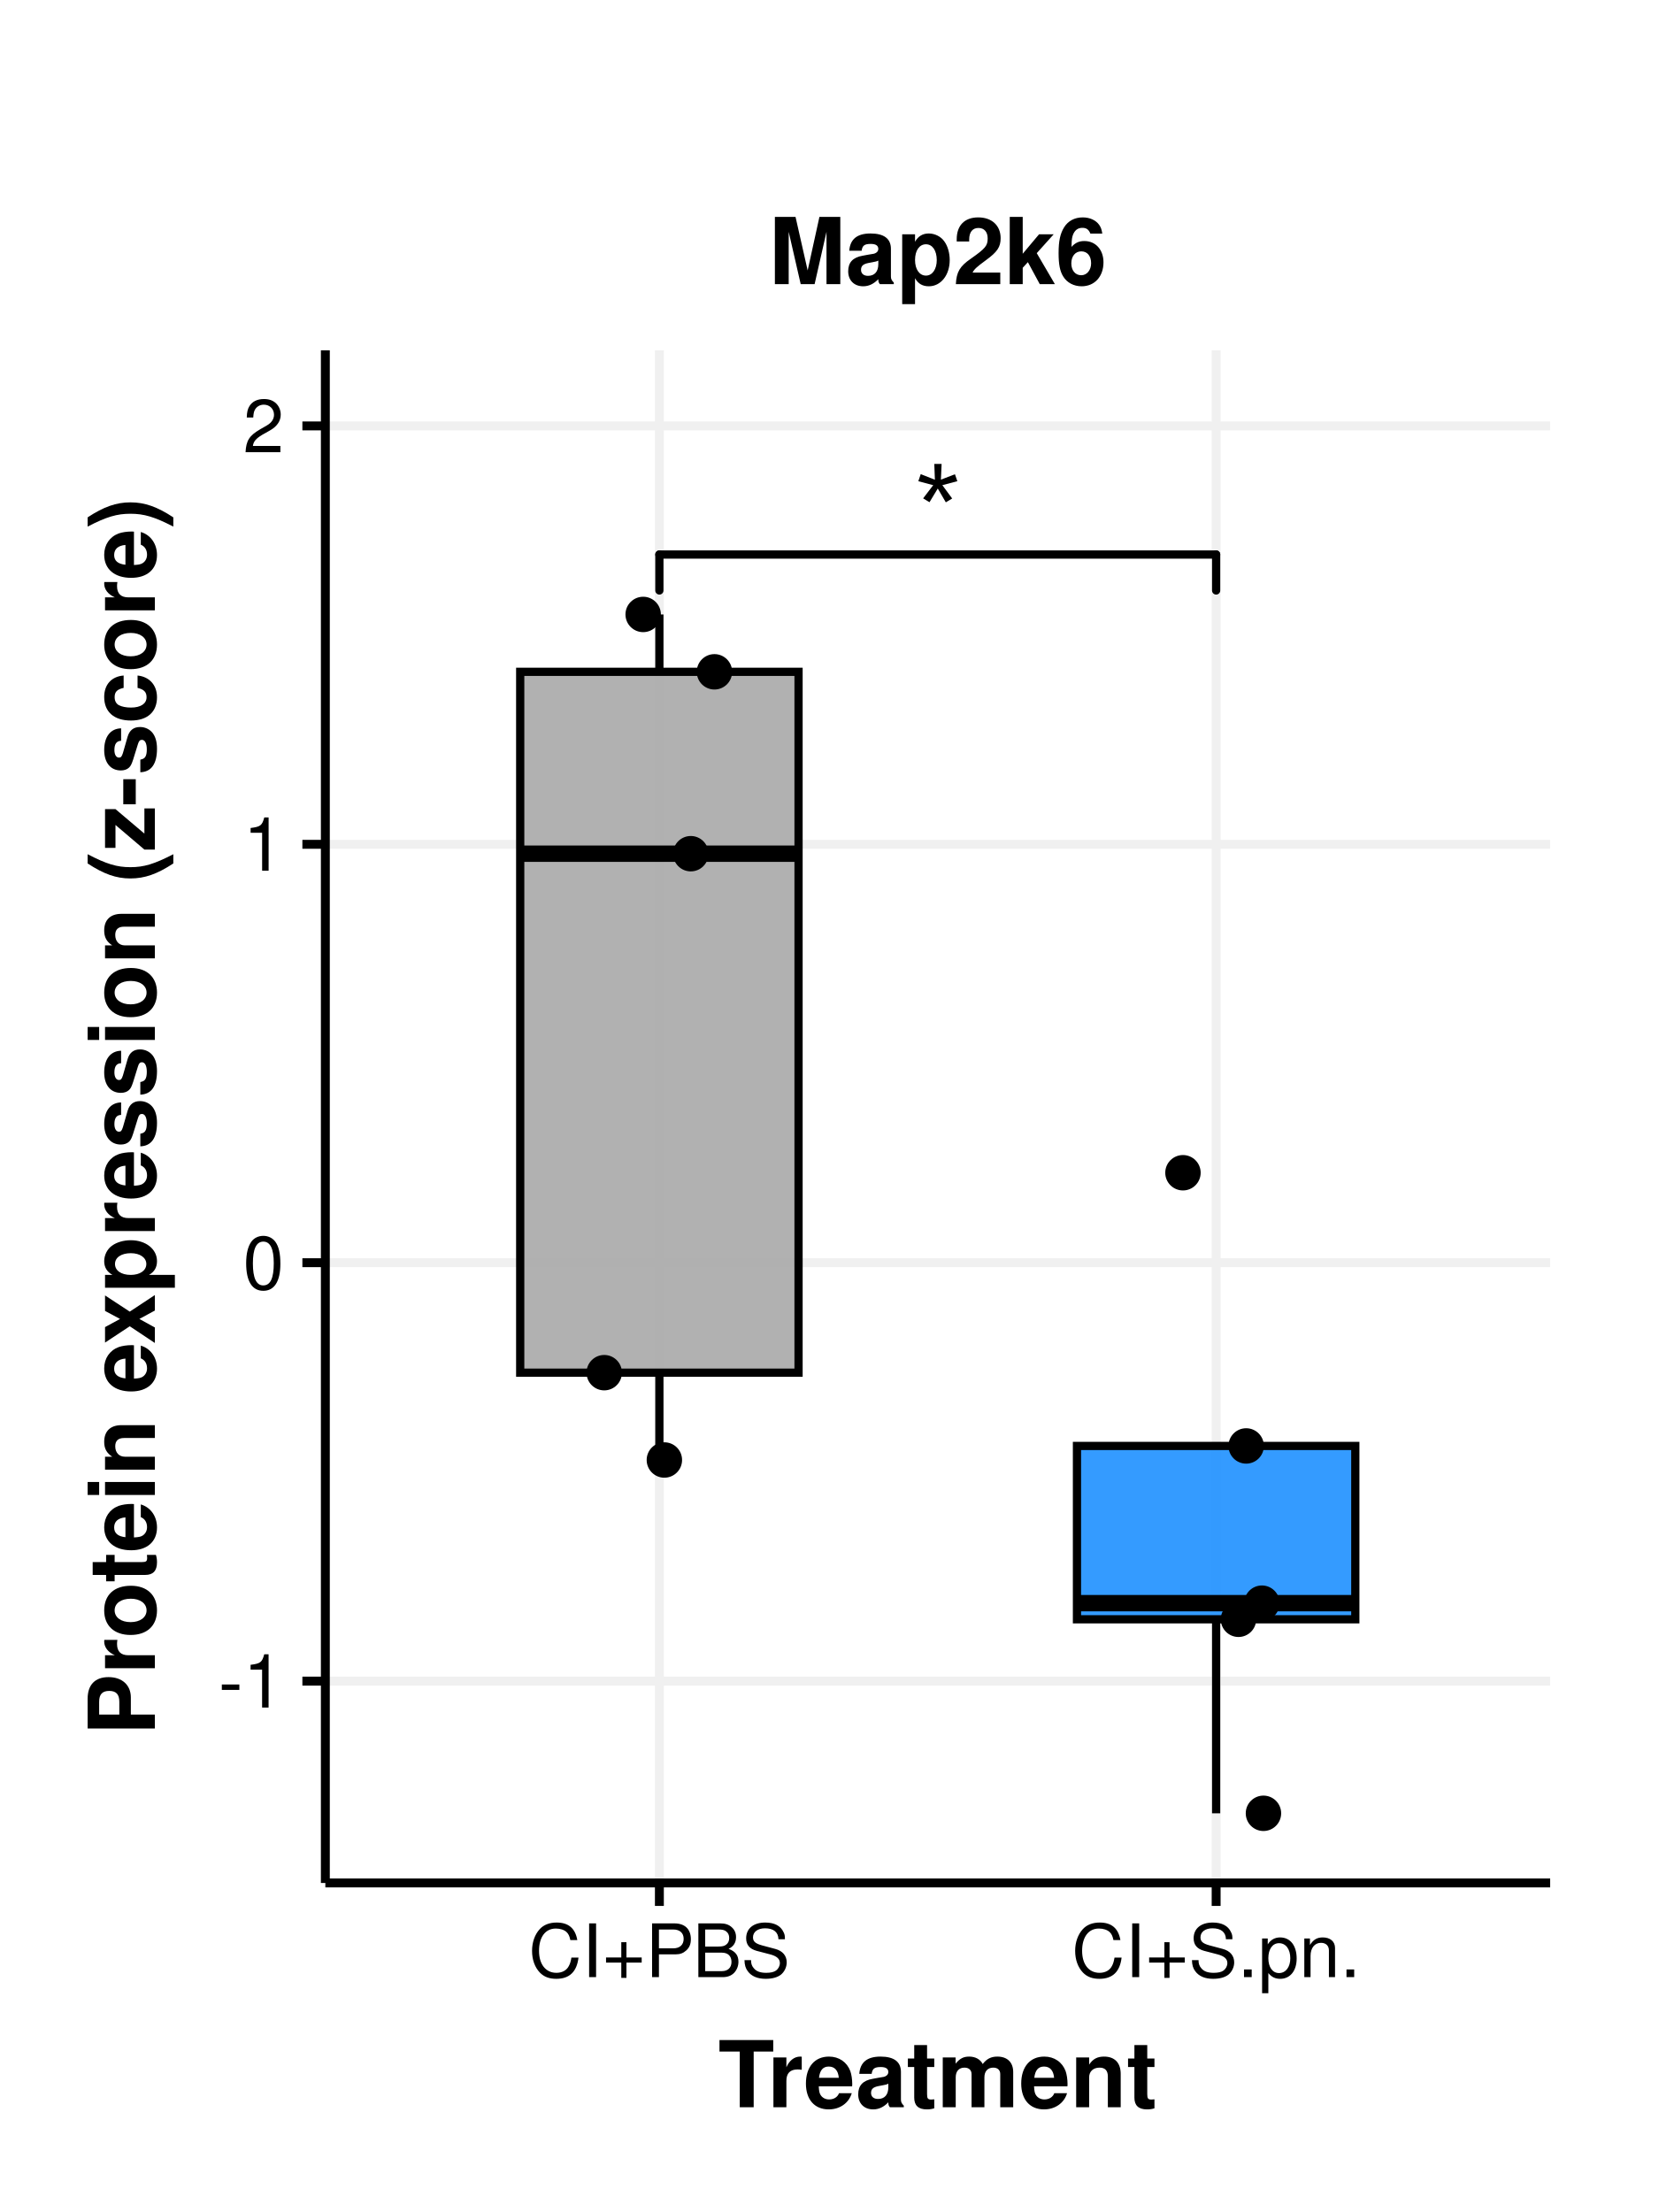
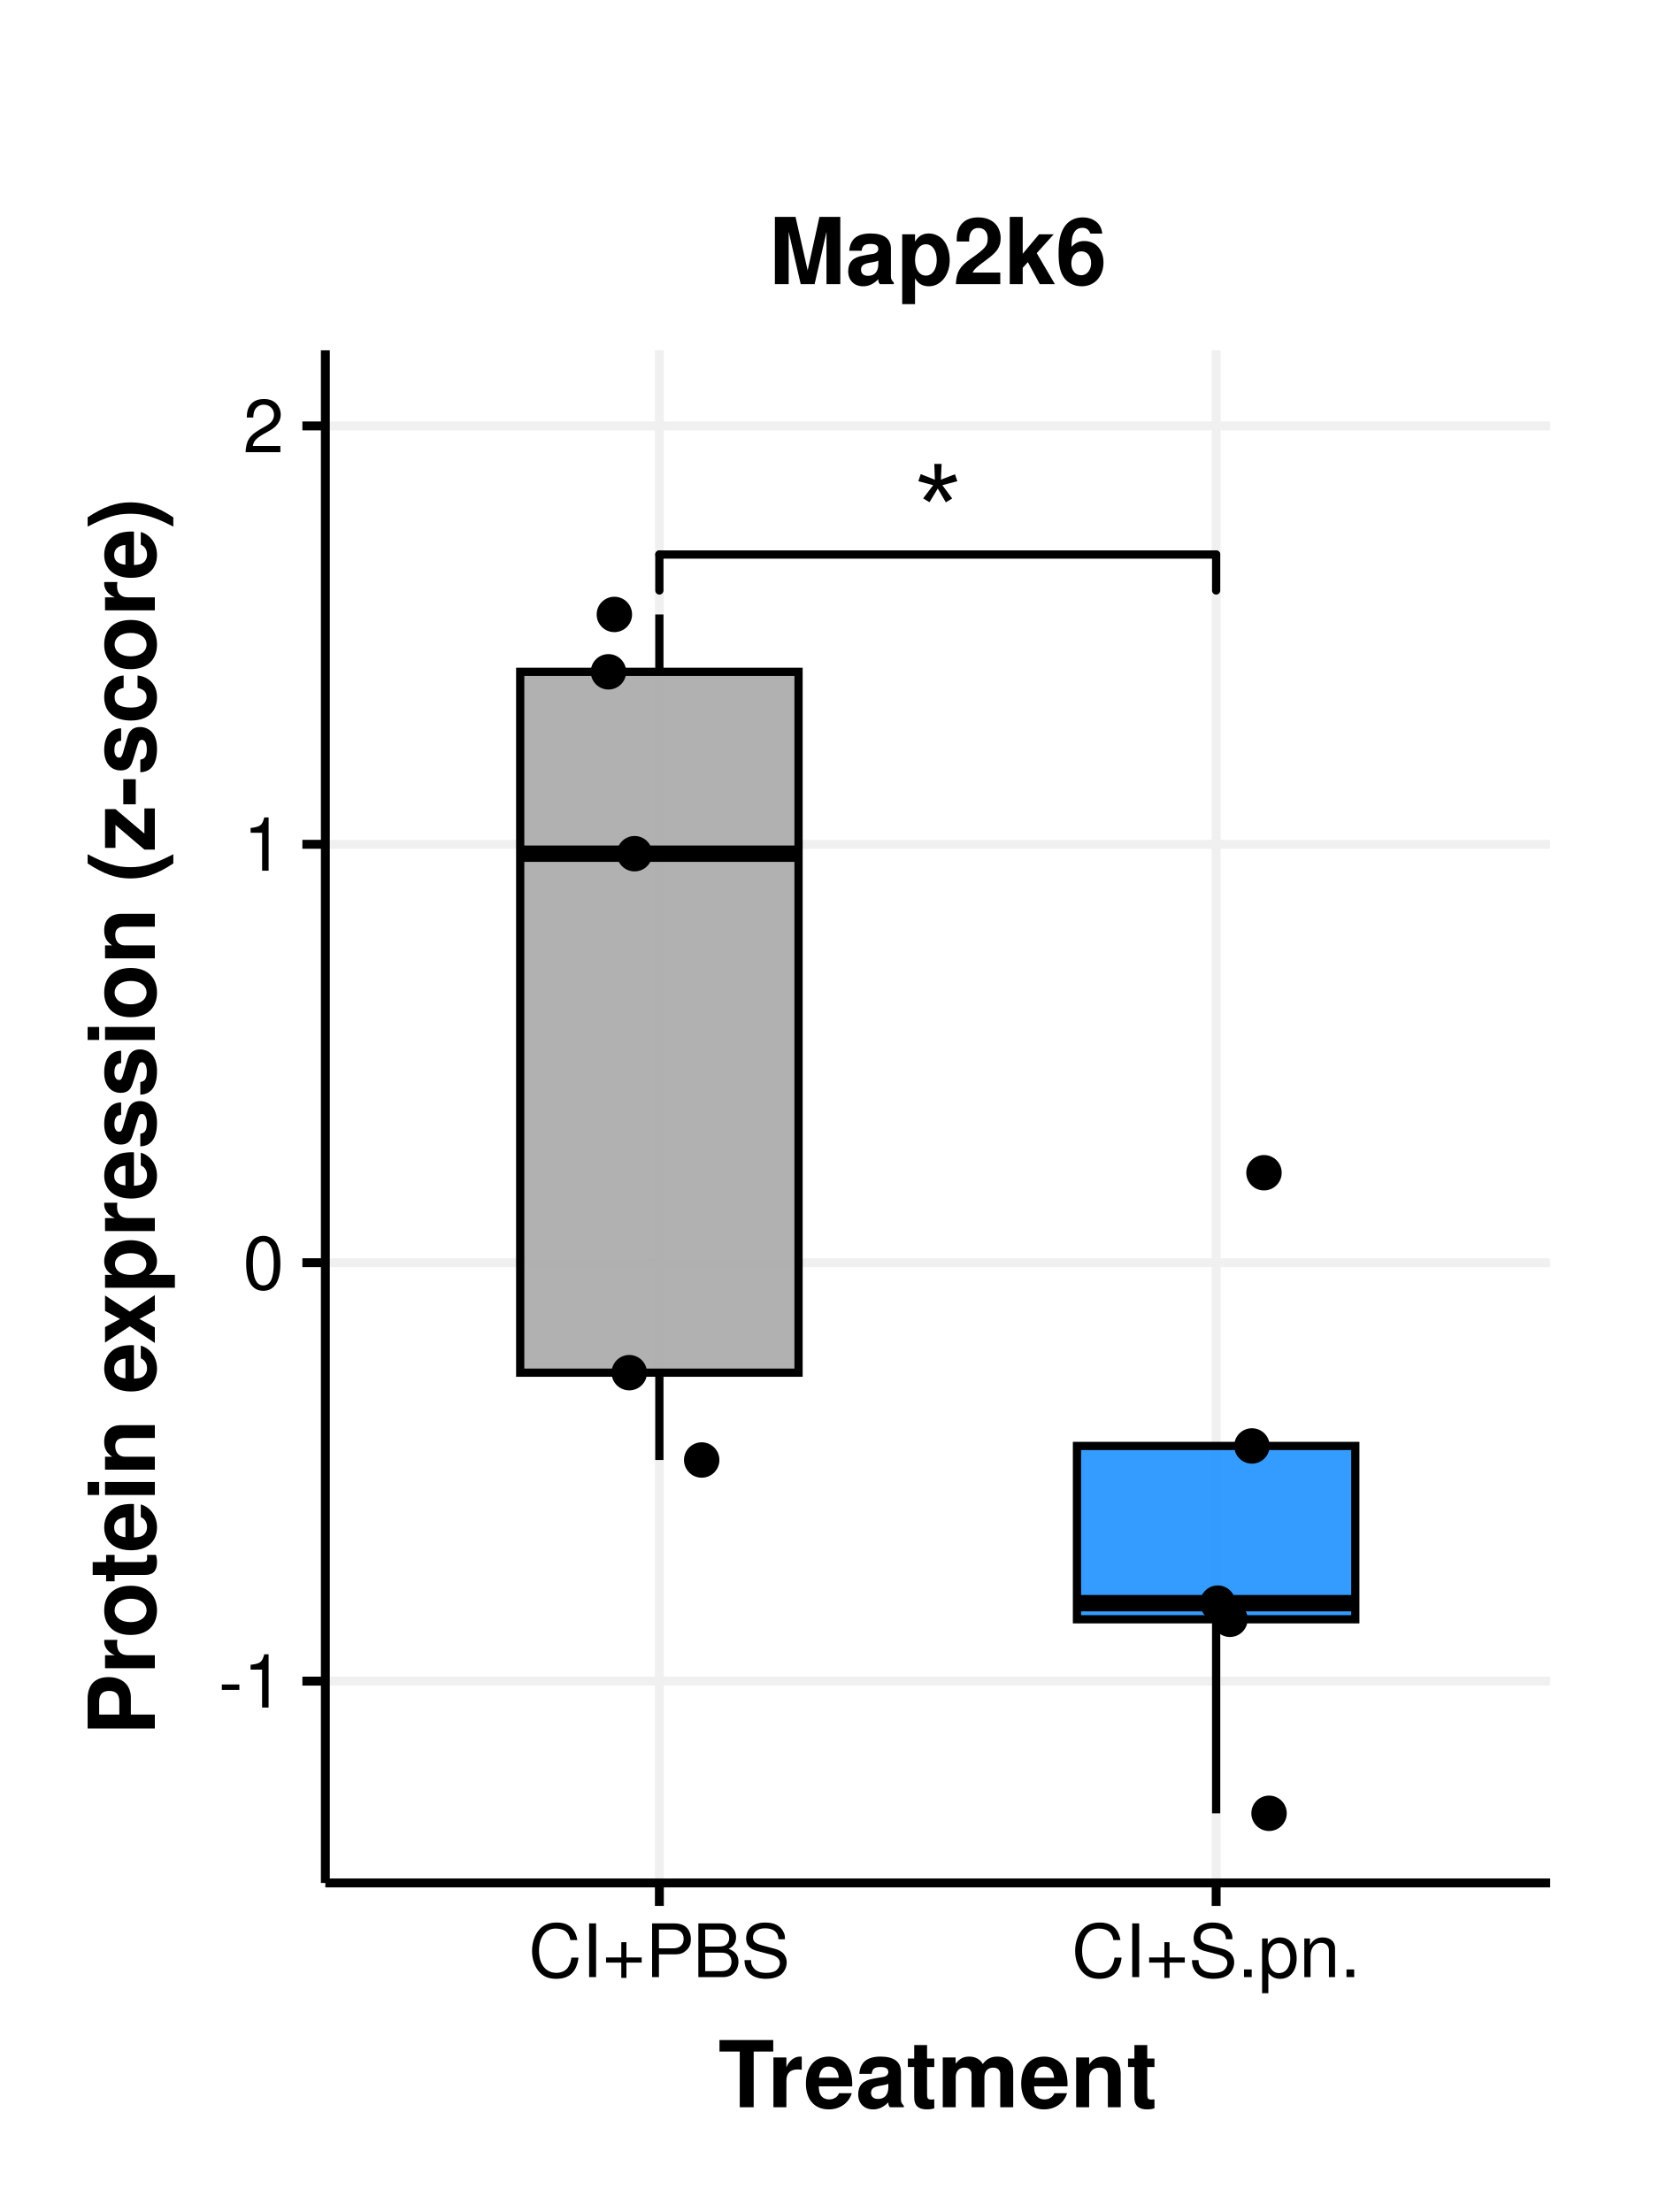
<svg xmlns="http://www.w3.org/2000/svg" class="svglite" width="216.00pt" height="288.00pt" viewBox="0 0 216.00 288.00">
  <defs>
    <style type="text/css">
    .svglite line, .svglite polyline, .svglite polygon, .svglite path, .svglite rect, .svglite circle {
      fill: none;
      stroke: #000000;
      stroke-linecap: round;
      stroke-linejoin: round;
      stroke-miterlimit: 10.00;
    }
    .svglite text {
      white-space: pre;
    }
  </style>
  </defs>
  <rect width="100%" height="100%" style="stroke: none; fill: #FFFFFF;" />
  <defs>
    <clipPath id="cpMC4wMHwyMTYuMDB8MC4wMHwyODguMDA=">
      <rect x="0.00" y="0.00" width="216.00" height="288.00" />
    </clipPath>
  </defs>
  <g clip-path="url(#cpMC4wMHwyMTYuMDB8MC4wMHwyODguMDA=)">
    <rect x="0.00" y="0.00" width="216.00" height="288.00" style="stroke-width: 1.16; stroke: none; fill: #FFFFFF;" />
  </g>
  <defs>
    <clipPath id="cpNDIuMzZ8MjAxLjgzfDQ1LjYxfDI0NS4xNg==">
      <rect x="42.36" y="45.61" width="159.46" height="199.55" />
    </clipPath>
  </defs>
  <g clip-path="url(#cpNDIuMzZ8MjAxLjgzfDQ1LjYxfDI0NS4xNg==)">
    <rect x="42.36" y="45.61" width="159.46" height="199.55" style="stroke-width: 1.16; stroke: none; fill: #FFFFFF;" />
    <polyline points="42.36,218.88 201.83,218.88 " style="stroke-width: 1.16; stroke: #F0F0F0; stroke-linecap: butt;" />
    <polyline points="42.36,164.40 201.83,164.40 " style="stroke-width: 1.16; stroke: #F0F0F0; stroke-linecap: butt;" />
    <polyline points="42.36,109.93 201.83,109.93 " style="stroke-width: 1.16; stroke: #F0F0F0; stroke-linecap: butt;" />
    <polyline points="42.36,55.45 201.83,55.45 " style="stroke-width: 1.16; stroke: #F0F0F0; stroke-linecap: butt;" />
    <polyline points="85.85,245.16 85.85,45.61 " style="stroke-width: 1.16; stroke: #F0F0F0; stroke-linecap: butt;" />
    <polyline points="158.34,245.16 158.34,45.61 " style="stroke-width: 1.16; stroke: #F0F0F0; stroke-linecap: butt;" />
    <text x="122.10" y="70.20" text-anchor="middle" style="font-size: 14.23px; font-family: &quot;Arial&quot;;" textLength="5.54px" lengthAdjust="spacingAndGlyphs">*</text>
    <line x1="85.85" y1="76.88" x2="85.85" y2="72.20" style="stroke-width: 1.07;" />
    <line x1="85.85" y1="72.20" x2="158.34" y2="72.20" style="stroke-width: 1.07;" />
    <line x1="158.34" y1="72.20" x2="158.34" y2="76.88" style="stroke-width: 1.07;" />
    <line x1="85.85" y1="87.47" x2="85.85" y2="80.00" style="stroke-width: 1.07; stroke-linecap: butt;" />
    <line x1="85.85" y1="178.72" x2="85.85" y2="190.09" style="stroke-width: 1.07; stroke-linecap: butt;" />
    <polygon points="67.73,87.47 67.73,178.72 103.97,178.72 103.97,87.47 67.73,87.47 " style="stroke-width: 1.07; stroke-linecap: butt; stroke-linejoin: miter; fill: #A9A9A9; fill-opacity: 0.90;" />
    <line x1="67.73" y1="111.15" x2="103.97" y2="111.15" style="stroke-width: 2.13; stroke-linecap: butt; stroke-linejoin: miter;" />
    <line x1="158.34" y1="188.26" x2="158.34" y2="188.26" style="stroke-width: 1.07; stroke-linecap: butt;" />
    <line x1="158.34" y1="210.83" x2="158.34" y2="236.09" style="stroke-width: 1.07; stroke-linecap: butt;" />
    <polygon points="140.22,188.26 140.22,210.83 176.46,210.83 176.46,188.26 140.22,188.26 " style="stroke-width: 1.07; stroke-linecap: butt; stroke-linejoin: miter; fill: #1E90FF; fill-opacity: 0.90;" />
    <line x1="140.22" y1="208.73" x2="176.46" y2="208.73" style="stroke-width: 2.13; stroke-linecap: butt; stroke-linejoin: miter;" />
-     <circle cx="89.94" cy="111.15" r="1.95" style="stroke-width: 0.71; fill: #000000;" />
-     <circle cx="83.74" cy="80.00" r="1.95" style="stroke-width: 0.71; fill: #000000;" />
-     <circle cx="93.02" cy="87.47" r="1.95" style="stroke-width: 0.71; fill: #000000;" />
-     <circle cx="86.50" cy="190.09" r="1.95" style="stroke-width: 0.71; fill: #000000;" />
-     <circle cx="78.67" cy="178.72" r="1.95" style="stroke-width: 0.71; fill: #000000;" />
-     <circle cx="164.30" cy="208.73" r="1.95" style="stroke-width: 0.71; fill: #000000;" />
-     <circle cx="164.50" cy="236.09" r="1.95" style="stroke-width: 0.71; fill: #000000;" />
-     <circle cx="161.25" cy="210.83" r="1.95" style="stroke-width: 0.71; fill: #000000;" />
-     <circle cx="162.25" cy="188.26" r="1.95" style="stroke-width: 0.71; fill: #000000;" />
-     <circle cx="154.02" cy="152.69" r="1.95" style="stroke-width: 0.71; fill: #000000;" />
+     <circle cx="82.62" cy="111.15" r="1.95" style="stroke-width: 0.71; fill: #000000;" />
+     <circle cx="79.99" cy="80.00" r="1.95" style="stroke-width: 0.71; fill: #000000;" />
+     <circle cx="79.22" cy="87.47" r="1.95" style="stroke-width: 0.71; fill: #000000;" />
+     <circle cx="91.36" cy="190.09" r="1.95" style="stroke-width: 0.71; fill: #000000;" />
+     <circle cx="81.93" cy="178.72" r="1.95" style="stroke-width: 0.71; fill: #000000;" />
+     <circle cx="158.55" cy="208.73" r="1.95" style="stroke-width: 0.71; fill: #000000;" />
+     <circle cx="165.23" cy="236.09" r="1.95" style="stroke-width: 0.71; fill: #000000;" />
+     <circle cx="160.14" cy="210.83" r="1.95" style="stroke-width: 0.71; fill: #000000;" />
+     <circle cx="163.00" cy="188.26" r="1.95" style="stroke-width: 0.71; fill: #000000;" />
+     <circle cx="164.57" cy="152.69" r="1.95" style="stroke-width: 0.71; fill: #000000;" />
    <rect x="42.36" y="45.61" width="159.46" height="199.55" style="stroke-width: 1.16; stroke: none;" />
  </g>
  <g clip-path="url(#cpMC4wMHwyMTYuMDB8MC4wMHwyODguMDA=)">
    <polyline points="42.36,245.16 42.36,45.61 " style="stroke-width: 1.16; stroke-linecap: butt;" />
    <text x="36.98" y="222.32" text-anchor="end" style="font-size: 9.60px; font-family: &quot;Helvetica&quot;;" textLength="8.53px" lengthAdjust="spacingAndGlyphs">-1</text>
    <text x="36.98" y="167.84" text-anchor="end" style="font-size: 9.60px; font-family: &quot;Helvetica&quot;;" textLength="5.34px" lengthAdjust="spacingAndGlyphs">0</text>
    <text x="36.98" y="113.37" text-anchor="end" style="font-size: 9.60px; font-family: &quot;Helvetica&quot;;" textLength="5.34px" lengthAdjust="spacingAndGlyphs">1</text>
    <text x="36.98" y="58.89" text-anchor="end" style="font-size: 9.60px; font-family: &quot;Helvetica&quot;;" textLength="5.34px" lengthAdjust="spacingAndGlyphs">2</text>
    <polyline points="39.37,218.88 42.36,218.88 " style="stroke-width: 1.16; stroke-linecap: butt;" />
    <polyline points="39.37,164.40 42.36,164.40 " style="stroke-width: 1.16; stroke-linecap: butt;" />
    <polyline points="39.37,109.93 42.36,109.93 " style="stroke-width: 1.16; stroke-linecap: butt;" />
    <polyline points="39.37,55.45 42.36,55.45 " style="stroke-width: 1.16; stroke-linecap: butt;" />
    <polyline points="42.36,245.16 201.83,245.16 " style="stroke-width: 1.16; stroke-linecap: butt;" />
    <polyline points="85.85,248.15 85.85,245.16 " style="stroke-width: 1.16; stroke-linecap: butt;" />
    <polyline points="158.34,248.15 158.34,245.16 " style="stroke-width: 1.16; stroke-linecap: butt;" />
    <text x="85.85" y="257.42" text-anchor="middle" style="font-size: 9.60px; font-family: &quot;Helvetica&quot;;" textLength="34.39px" lengthAdjust="spacingAndGlyphs">CI+PBS</text>
    <text x="158.34" y="257.42" text-anchor="middle" style="font-size: 9.60px; font-family: &quot;Helvetica&quot;;" textLength="37.59px" lengthAdjust="spacingAndGlyphs">CI+S.pn.</text>
    <text x="122.10" y="274.36" text-anchor="middle" style="font-size: 12.00px; font-weight: bold; font-family: &quot;Helvetica&quot;;" textLength="58.02px" lengthAdjust="spacingAndGlyphs">Treatment</text>
    <text transform="translate(20.16,145.39) rotate(-90)" text-anchor="middle" style="font-size: 12.00px; font-weight: bold; font-family: &quot;Helvetica&quot;;" textLength="161.39px" lengthAdjust="spacingAndGlyphs">Protein expression (z-score)</text>
    <text x="122.10" y="36.99" text-anchor="middle" style="font-size: 12.00px; font-weight: bold; font-family: &quot;Helvetica&quot;;" textLength="44.02px" lengthAdjust="spacingAndGlyphs">Map2k6</text>
  </g>
</svg>
